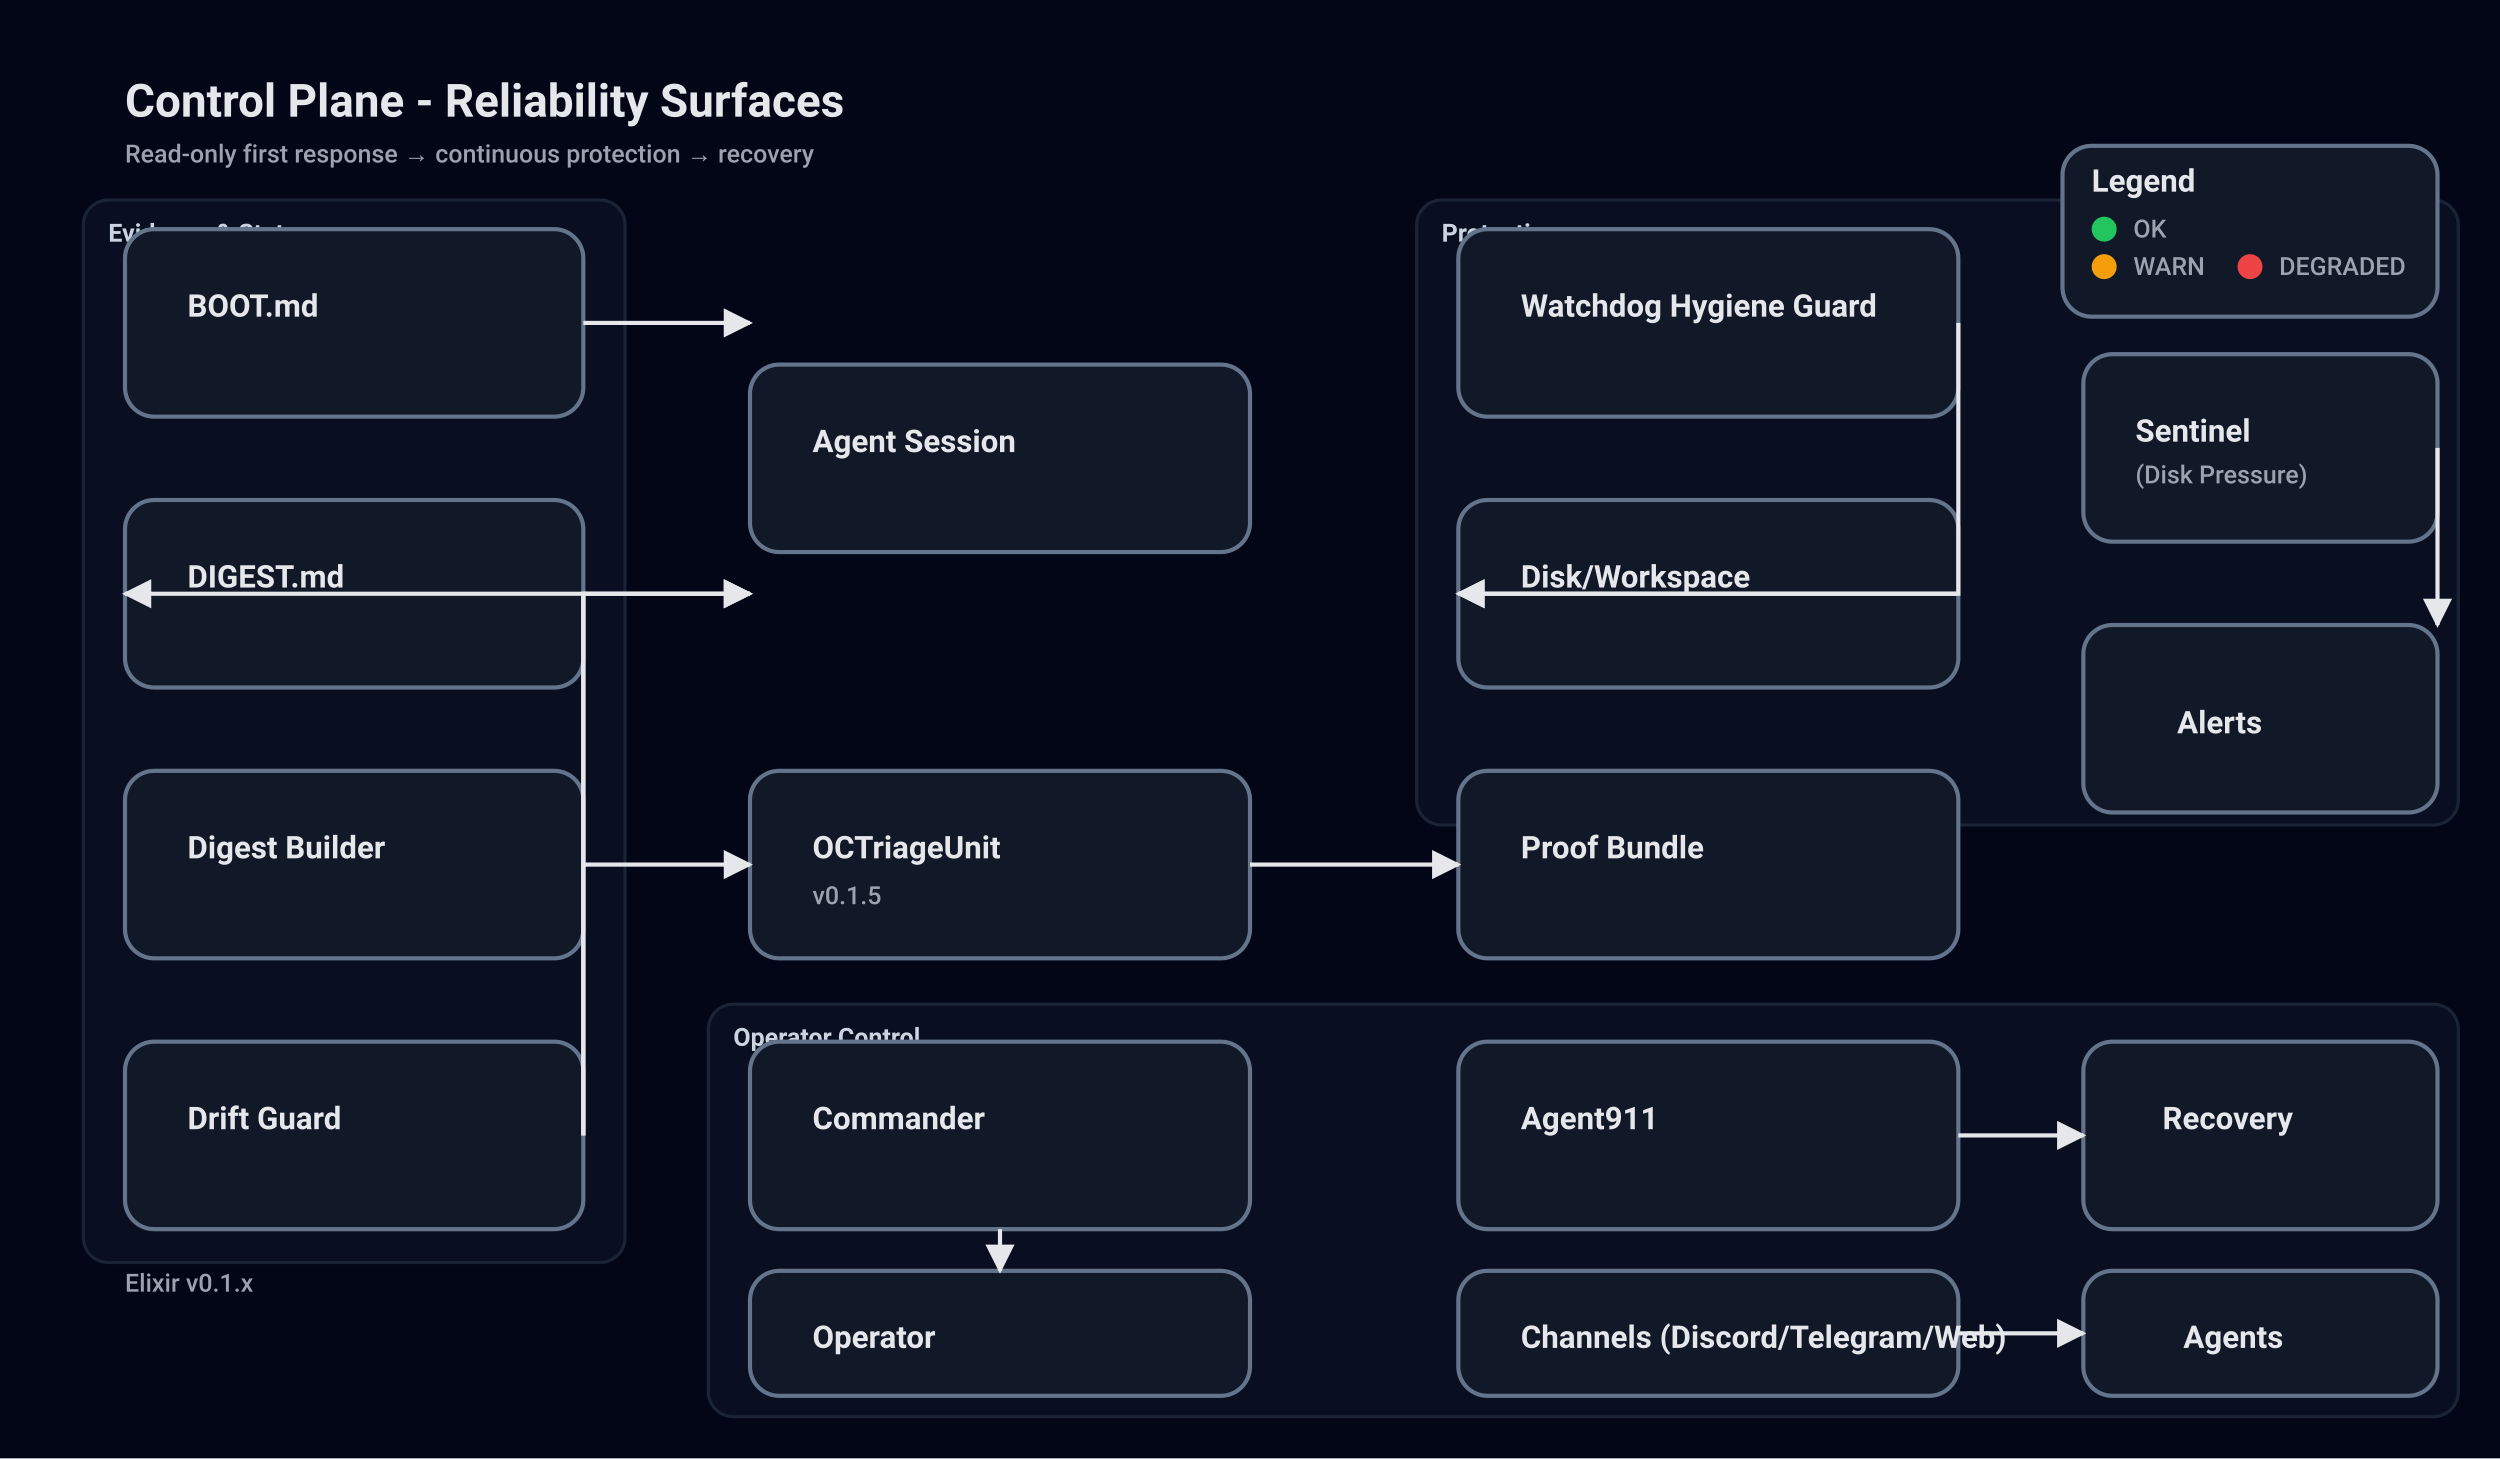
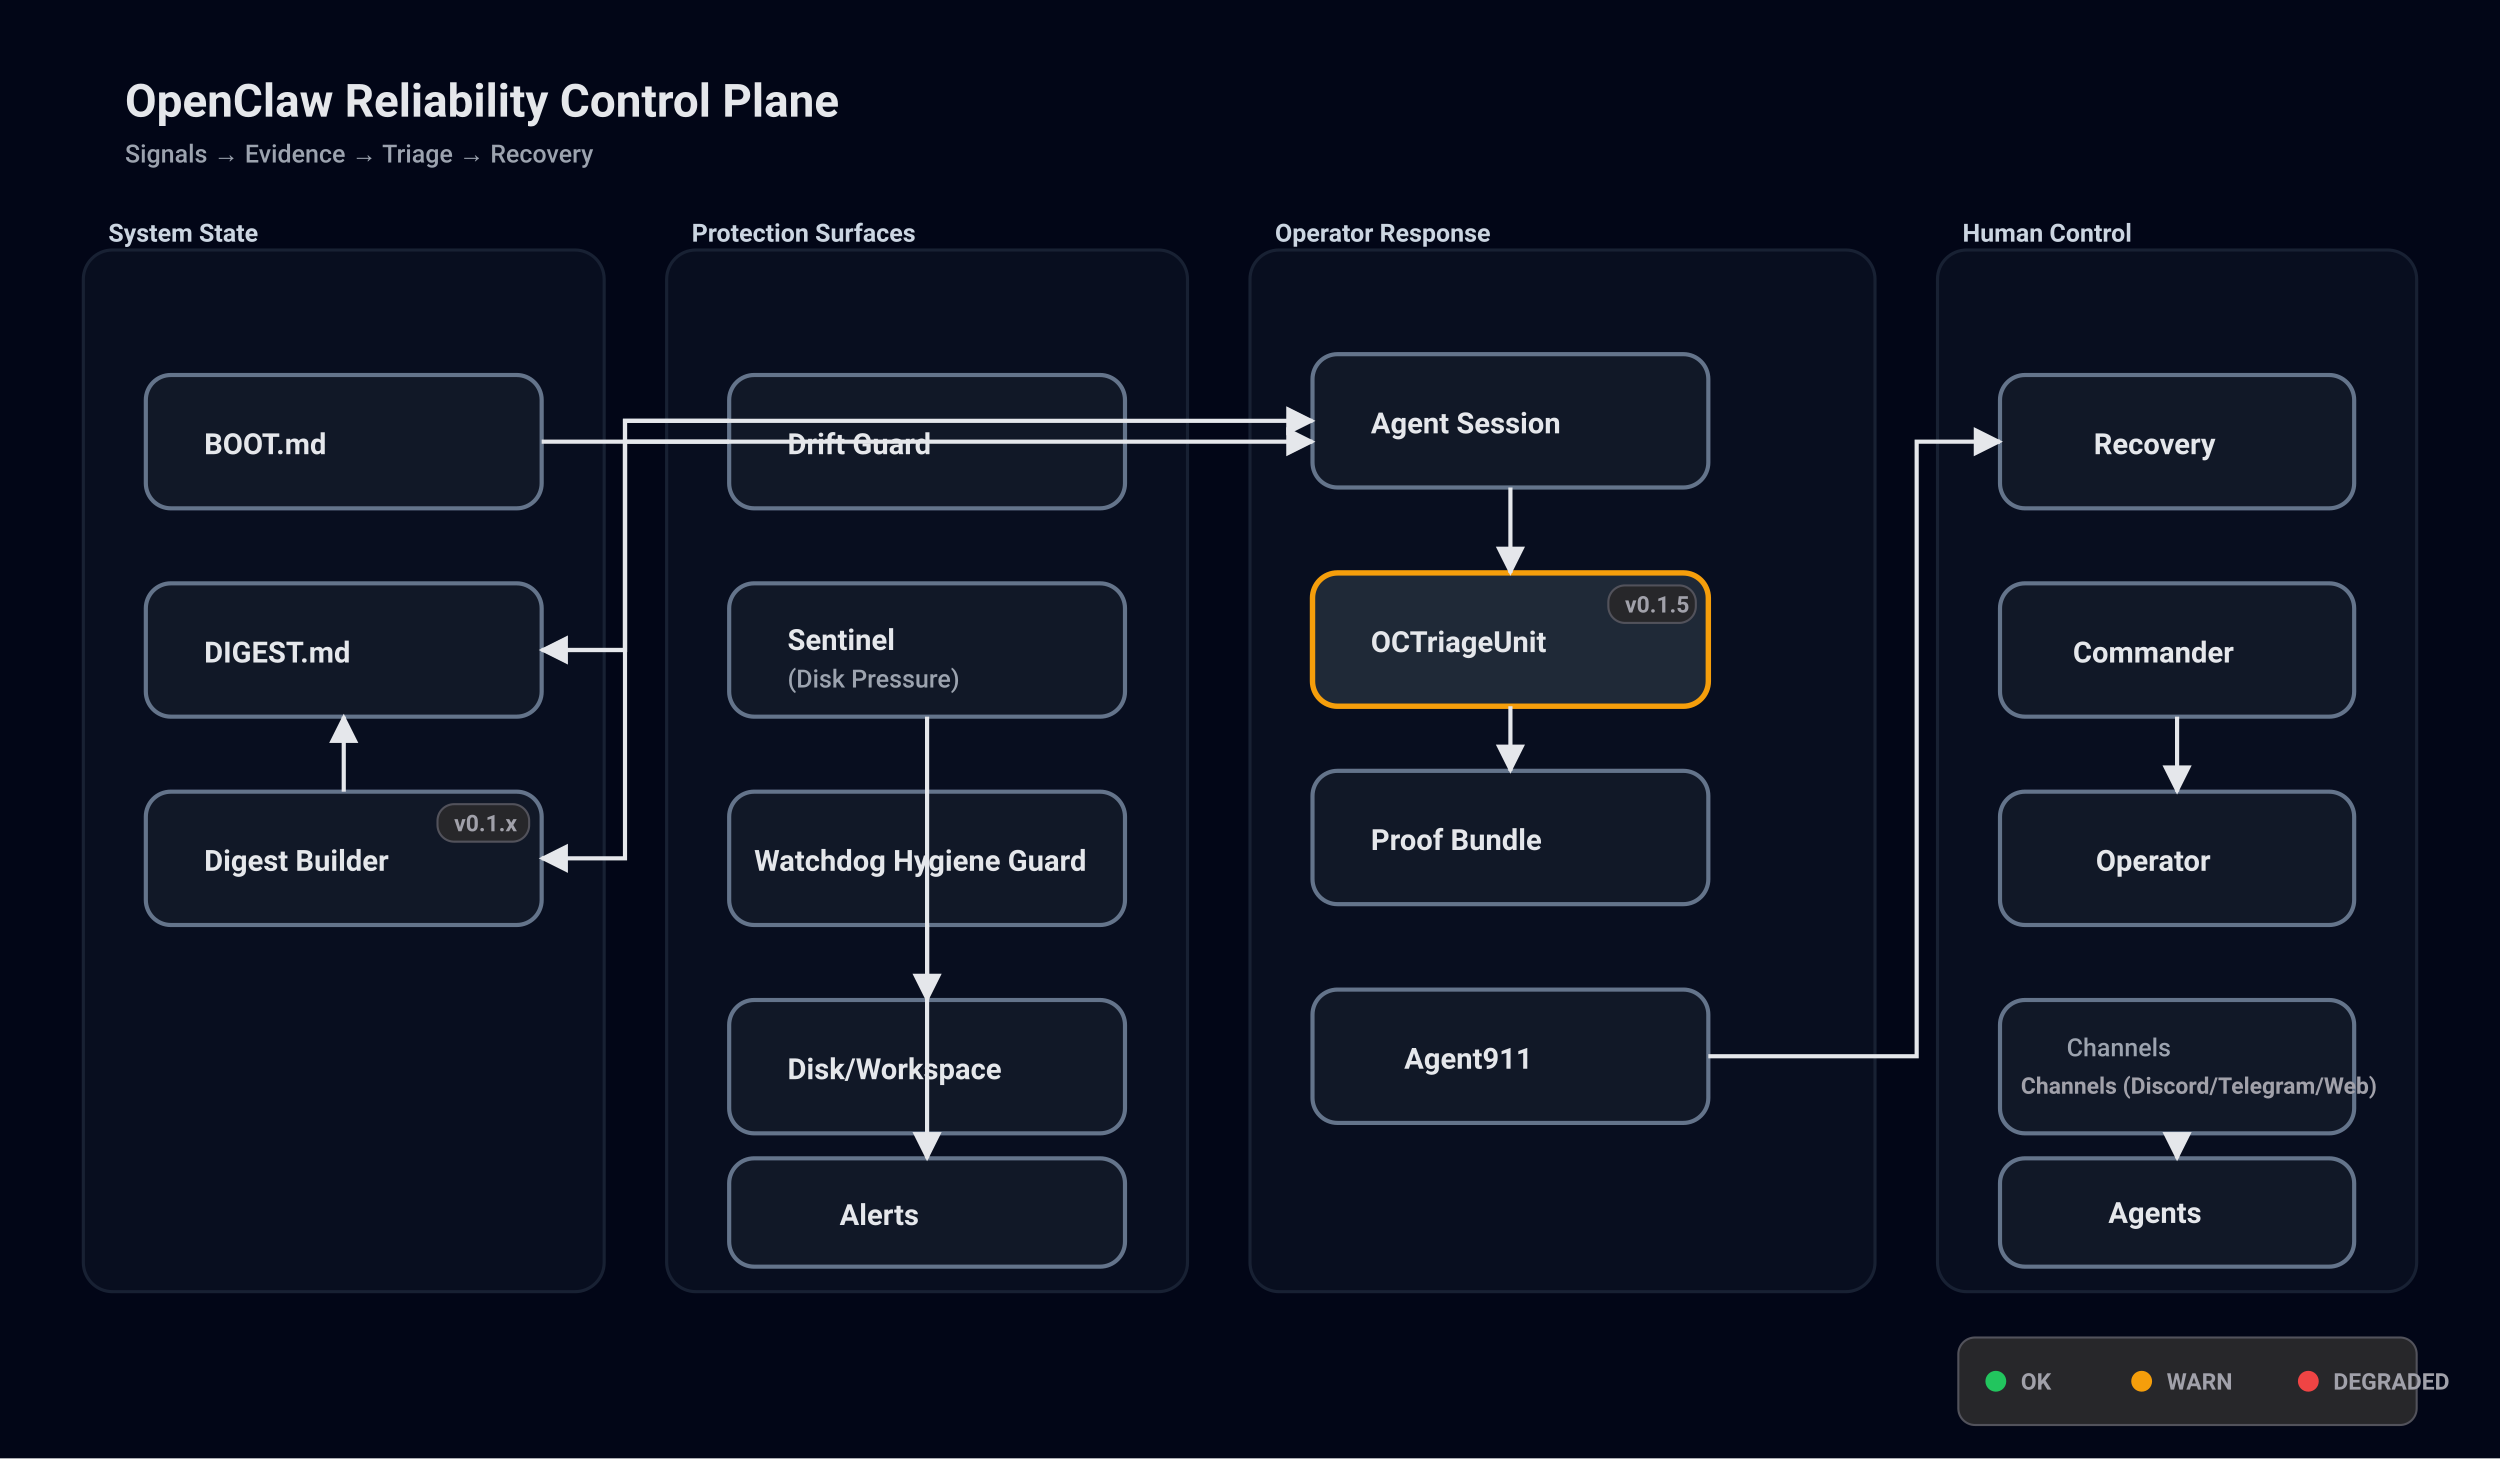
<svg xmlns="http://www.w3.org/2000/svg" viewBox="0 0 1200 700" role="img" aria-labelledby="title desc">
  <defs>
    <style>
      .t { font-family: -apple-system, BlinkMacSystemFont, "Segoe UI", Roboto, "Helvetica Neue", Arial, sans-serif; fill: #e5e7eb; }
      .title { font-size: 22px; font-weight: 700; }
-       .label { font-size: 15px; font-weight: 600; }
+       .label { font-size: 14px; font-weight: 600; }
      .small { font-size: 12px; font-weight: 500; fill: #9ca3af; }
-       .band { fill: #0f172a; opacity: 0.5; stroke: #334155; stroke-width: 1.5; vector-effect: non-scaling-stroke; rx: 12; ry: 12; }
+       .tiny { font-size: 11px; font-weight: 600; fill: #a1a1aa; }
+       .band { fill: #0f172a; opacity: 0.46; stroke: #334155; stroke-width: 1.5; vector-effect: non-scaling-stroke; rx: 14; ry: 14; }
      .band-label { font-size: 12px; font-weight: 600; fill: #cbd5e1; }
-       .card { fill: #111827; stroke: #64748b; stroke-width: 2; vector-effect: non-scaling-stroke; rx: 14; ry: 14; }
+       .card { fill: #111827; stroke: #64748b; stroke-width: 2; vector-effect: non-scaling-stroke; rx: 12; ry: 12; }
+       .triage-card { fill: #1f2937; stroke: #f59e0b; stroke-width: 2.6; vector-effect: non-scaling-stroke; rx: 12; ry: 12; }
+       .badge { fill: #27272a; stroke: #52525b; stroke-width: 1; vector-effect: non-scaling-stroke; rx: 8; ry: 8; }
      .line { stroke: #e5e7eb; stroke-width: 2; fill: none; vector-effect: non-scaling-stroke; marker-end: url(#arr); }
      .ok { fill: #22c55e; }
      .warn { fill: #f59e0b; }
      .deg { fill: #ef4444; }
    </style>
    <marker id="arr" viewBox="0 0 10 10" refX="9" refY="5" markerWidth="7" markerHeight="7" orient="auto-start-reverse">
      <path d="M0,0 L10,5 L0,10 z" fill="#e5e7eb" />
    </marker>
  </defs>
  <rect x="0" y="0" width="1200" height="700" fill="#020617" />
-   <text class="t title" x="60" y="56">Control Plane - Reliability Surfaces</text>
-   <text class="t small" x="60" y="78">Read-only first response → continuous protection → recovery</text>
-   <rect class="band" x="40" y="96" width="260" height="510" />
-   <text class="t band-label" x="52" y="116">Evidence &amp; State</text>
-   <rect class="band" x="680" y="96" width="500" height="300" />
-   <text class="t band-label" x="692" y="116">Protection</text>
-   <rect class="band" x="340" y="482" width="840" height="198" />
-   <text class="t band-label" x="352" y="502">Operator Control</text>
-   <rect class="card" x="60" y="110" width="220" height="90" />
-   <text class="t label" x="90" y="152">BOOT.md</text>
-   <rect class="card" x="60" y="240" width="220" height="90" />
-   <text class="t label" x="90" y="282">DIGEST.md</text>
-   <rect class="card" x="60" y="370" width="220" height="90" />
-   <text class="t label" x="90" y="412">Digest Builder</text>
-   <rect class="card" x="60" y="500" width="220" height="90" />
-   <text class="t label" x="90" y="542">Drift Guard</text>
-   <text class="t small" x="60" y="620">Elixir v0.1.x</text>
-   <rect class="card" x="360" y="175" width="240" height="90" />
-   <text class="t label" x="390" y="217">Agent Session</text>
-   <rect class="card" x="360" y="370" width="240" height="90" />
-   <text class="t label" x="390" y="412">OCTriageUnit</text>
-   <text class="t small" x="390" y="434">v0.1.5</text>
-   <rect class="card" x="700" y="370" width="240" height="90" />
-   <text class="t label" x="730" y="412">Proof Bundle</text>
-   <rect class="card" x="700" y="110" width="240" height="90" />
-   <text class="t label" x="730" y="152">Watchdog Hygiene Guard</text>
-   <rect class="card" x="700" y="240" width="240" height="90" />
-   <text class="t label" x="730" y="282">Disk/Workspace</text>
-   <rect class="card" x="1000" y="170" width="170" height="90" />
-   <text class="t label" x="1025" y="212">Sentinel</text>
-   <text class="t small" x="1025" y="232">(Disk Pressure)</text>
-   <rect class="card" x="1000" y="300" width="170" height="90" />
-   <text class="t label" x="1045" y="352">Alerts</text>
-   <rect class="card" x="700" y="500" width="240" height="90" />
-   <text class="t label" x="730" y="542">Agent911</text>
-   <rect class="card" x="1000" y="500" width="170" height="90" />
-   <text class="t label" x="1038" y="542">Recovery</text>
-   <rect class="card" x="360" y="500" width="240" height="90" />
-   <text class="t label" x="390" y="542">Commander</text>
-   <rect class="card" x="360" y="610" width="240" height="60" />
-   <text class="t label" x="390" y="647">Operator</text>
-   <rect class="card" x="700" y="610" width="240" height="60" />
-   <text class="t label" x="730" y="647">Channels (Discord/Telegram/Web)</text>
-   <rect class="card" x="1000" y="610" width="170" height="60" />
-   <text class="t label" x="1048" y="647">Agents</text>
-   <path class="line" d="M280 155 H360" />
-   <path class="line" d="M280 285 H360" />
-   <path class="line" d="M280 415 V285 H360" />
-   <path class="line" d="M280 545 V415 H360" />
-   <path class="line" d="M280 545 V285 H60" />
-   <path class="line" d="M600 415 H700" />
-   <path class="line" d="M940 155 V285 H700" />
-   <path class="line" d="M940 285 H700" />
-   <path class="line" d="M1170 215 V300" />
-   <path class="line" d="M940 545 H1000" />
-   <path class="line" d="M480 590 V610" />
-   <path class="line" d="M940 640 H1000" />
-   <g transform="translate(990,70)">
-     <rect class="card" x="0" y="0" width="180" height="82" />
-     <text class="t label" x="14" y="22">Legend</text>
-     <circle class="ok" cx="20" cy="40" r="6" />
-     <text class="t small" x="34" y="44">OK</text>
-     <circle class="warn" cx="20" cy="58" r="6" />
-     <text class="t small" x="34" y="62">WARN</text>
-     <circle class="deg" cx="90" cy="58" r="6" />
-     <text class="t small" x="104" y="62">DEGRADED</text>
+   <text class="t title" x="60" y="56">OpenClaw Reliability Control Plane</text>
+   <text class="t small" x="60" y="78">Signals → Evidence → Triage → Recovery</text>
+   <rect class="band" x="40" y="120" width="250" height="500" />
+   <text class="t band-label" x="52" y="116">System State</text>
+   <rect class="band" x="320" y="120" width="250" height="500" />
+   <text class="t band-label" x="332" y="116">Protection Surfaces</text>
+   <rect class="band" x="600" y="120" width="300" height="500" />
+   <text class="t band-label" x="612" y="116">Operator Response</text>
+   <rect class="band" x="930" y="120" width="230" height="500" />
+   <text class="t band-label" x="942" y="116">Human Control</text>
+   <rect class="card" x="70" y="180" width="190" height="64" />
+   <text class="t label" x="98" y="218">BOOT.md</text>
+   <rect class="card" x="70" y="280" width="190" height="64" />
+   <text class="t label" x="98" y="318">DIGEST.md</text>
+   <rect class="card" x="70" y="380" width="190" height="64" />
+   <text class="t label" x="98" y="418">Digest Builder</text>
+   <rect class="badge" x="210" y="386" width="44" height="18" />
+   <text class="t tiny" x="218" y="399">v0.1.x</text>
+   <rect class="card" x="350" y="180" width="190" height="64" />
+   <text class="t label" x="378" y="218">Drift Guard</text>
+   <rect class="card" x="350" y="280" width="190" height="64" />
+   <text class="t label" x="378" y="312">Sentinel</text>
+   <text class="t small" x="378" y="330">(Disk Pressure)</text>
+   <rect class="card" x="350" y="380" width="190" height="64" />
+   <text class="t label" x="362" y="418">Watchdog Hygiene Guard</text>
+   <rect class="card" x="350" y="480" width="190" height="64" />
+   <text class="t label" x="378" y="518">Disk/Workspace</text>
+   <rect class="card" x="350" y="556" width="190" height="52" />
+   <text class="t label" x="403" y="588">Alerts</text>
+   <rect class="card" x="630" y="170" width="190" height="64" />
+   <text class="t label" x="658" y="208">Agent Session</text>
+   <rect class="triage-card" x="630" y="275" width="190" height="64" />
+   <text class="t label" x="658" y="313">OCTriageUnit</text>
+   <rect class="badge" x="772" y="281" width="42" height="18" />
+   <text class="t tiny" x="780" y="294">v0.1.5</text>
+   <rect class="card" x="630" y="370" width="190" height="64" />
+   <text class="t label" x="658" y="408">Proof Bundle</text>
+   <rect class="card" x="630" y="475" width="190" height="64" />
+   <text class="t label" x="674" y="513">Agent911</text>
+   <rect class="card" x="960" y="180" width="170" height="64" />
+   <text class="t label" x="1005" y="218">Recovery</text>
+   <rect class="card" x="960" y="280" width="170" height="64" />
+   <text class="t label" x="995" y="318">Commander</text>
+   <rect class="card" x="960" y="380" width="170" height="64" />
+   <text class="t label" x="1006" y="418">Operator</text>
+   <rect class="card" x="960" y="480" width="170" height="64" />
+   <text class="t small" x="992" y="507">Channels</text>
+   <text class="t tiny" x="970" y="525">Channels (Discord/Telegram/Web)</text>
+   <rect class="card" x="960" y="556" width="170" height="52" />
+   <text class="t label" x="1012" y="587">Agents</text>
+   <path class="line" d="M260 212 H630" />
+   <path class="line" d="M260 312 H300 V202 H630" />
+   <path class="line" d="M165 380 V344" />
+   <path class="line" d="M350 212 H300 V412 H260" />
+   <path class="line" d="M350 202 H300 V312 H260" />
+   <path class="line" d="M725 234 V275" />
+   <path class="line" d="M725 339 V370" />
+   <path class="line" d="M445 444 V480" />
+   <path class="line" d="M445 344 V556" />
+   <path class="line" d="M820 507 H920 V212 H960" />
+   <path class="line" d="M1045 344 V380" />
+   <path class="line" d="M1045 544 V556" />
+   <g transform="translate(940,642)">
+     <rect class="badge" x="0" y="0" width="220" height="42" />
+     <circle class="ok" cx="18" cy="21" r="5" />
+     <text class="t tiny" x="30" y="25">OK</text>
+     <circle class="warn" cx="88" cy="21" r="5" />
+     <text class="t tiny" x="100" y="25">WARN</text>
+     <circle class="deg" cx="168" cy="21" r="5" />
+     <text class="t tiny" x="180" y="25">DEGRADED</text>
  </g>
</svg>
